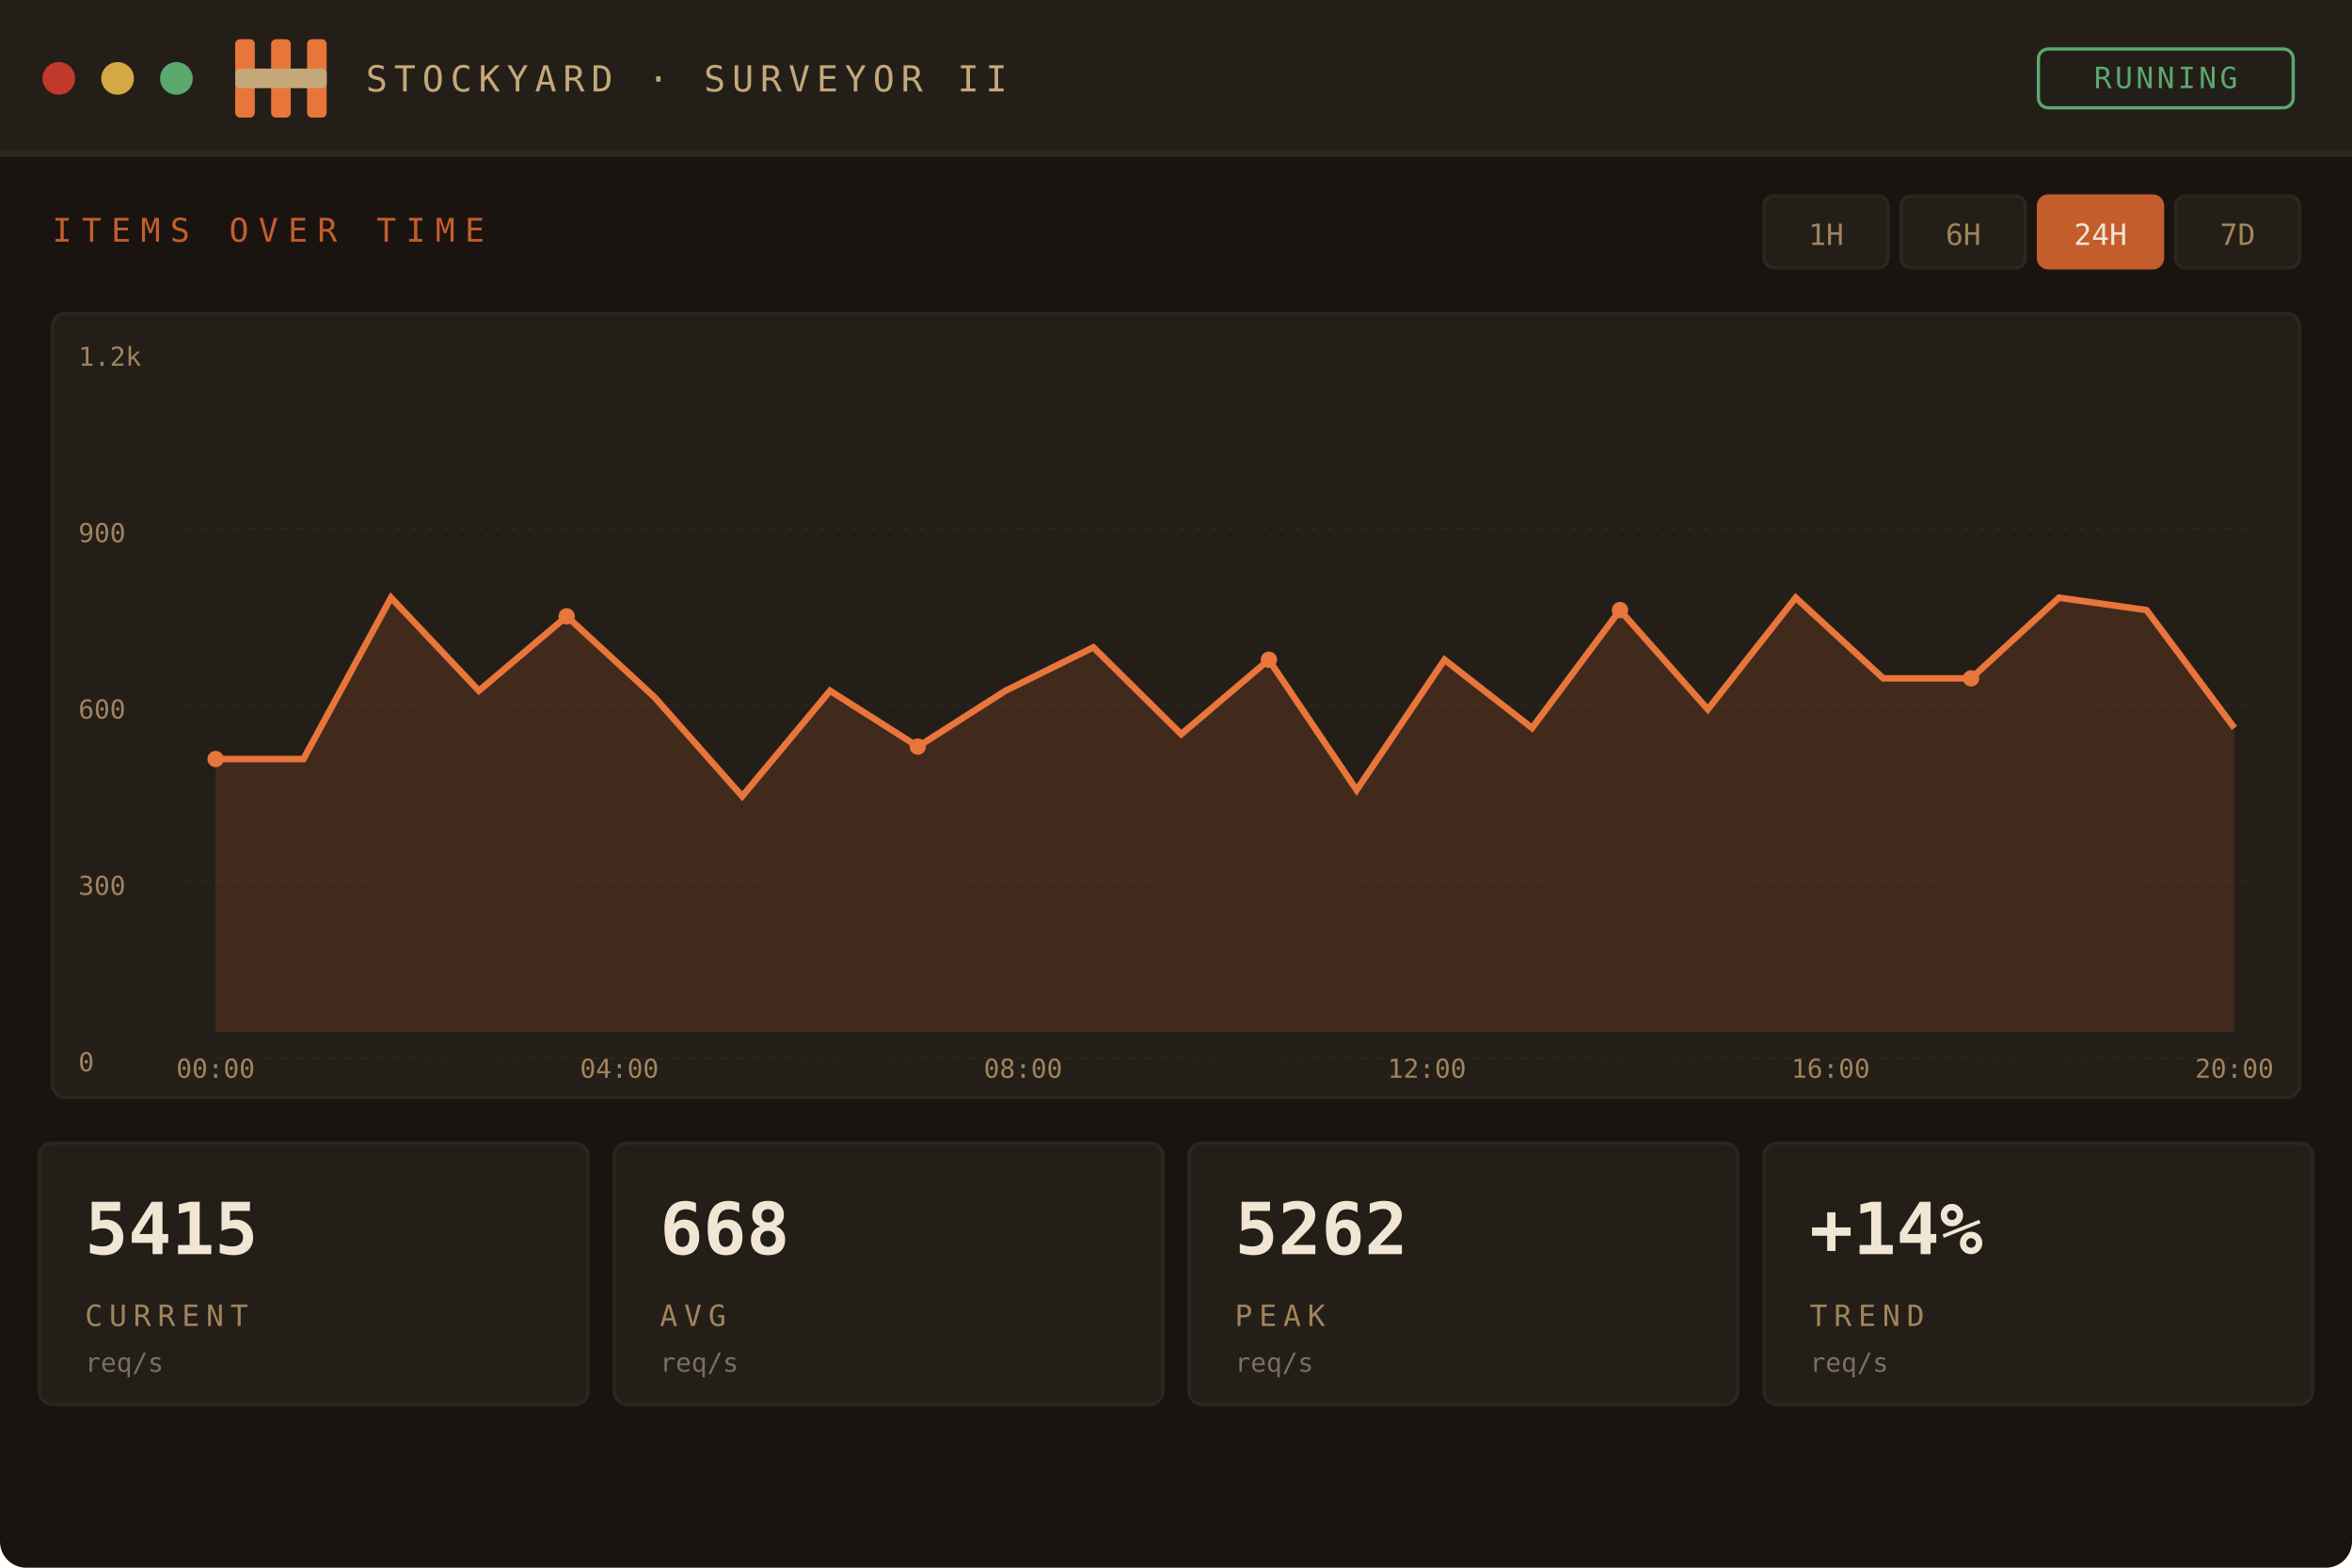
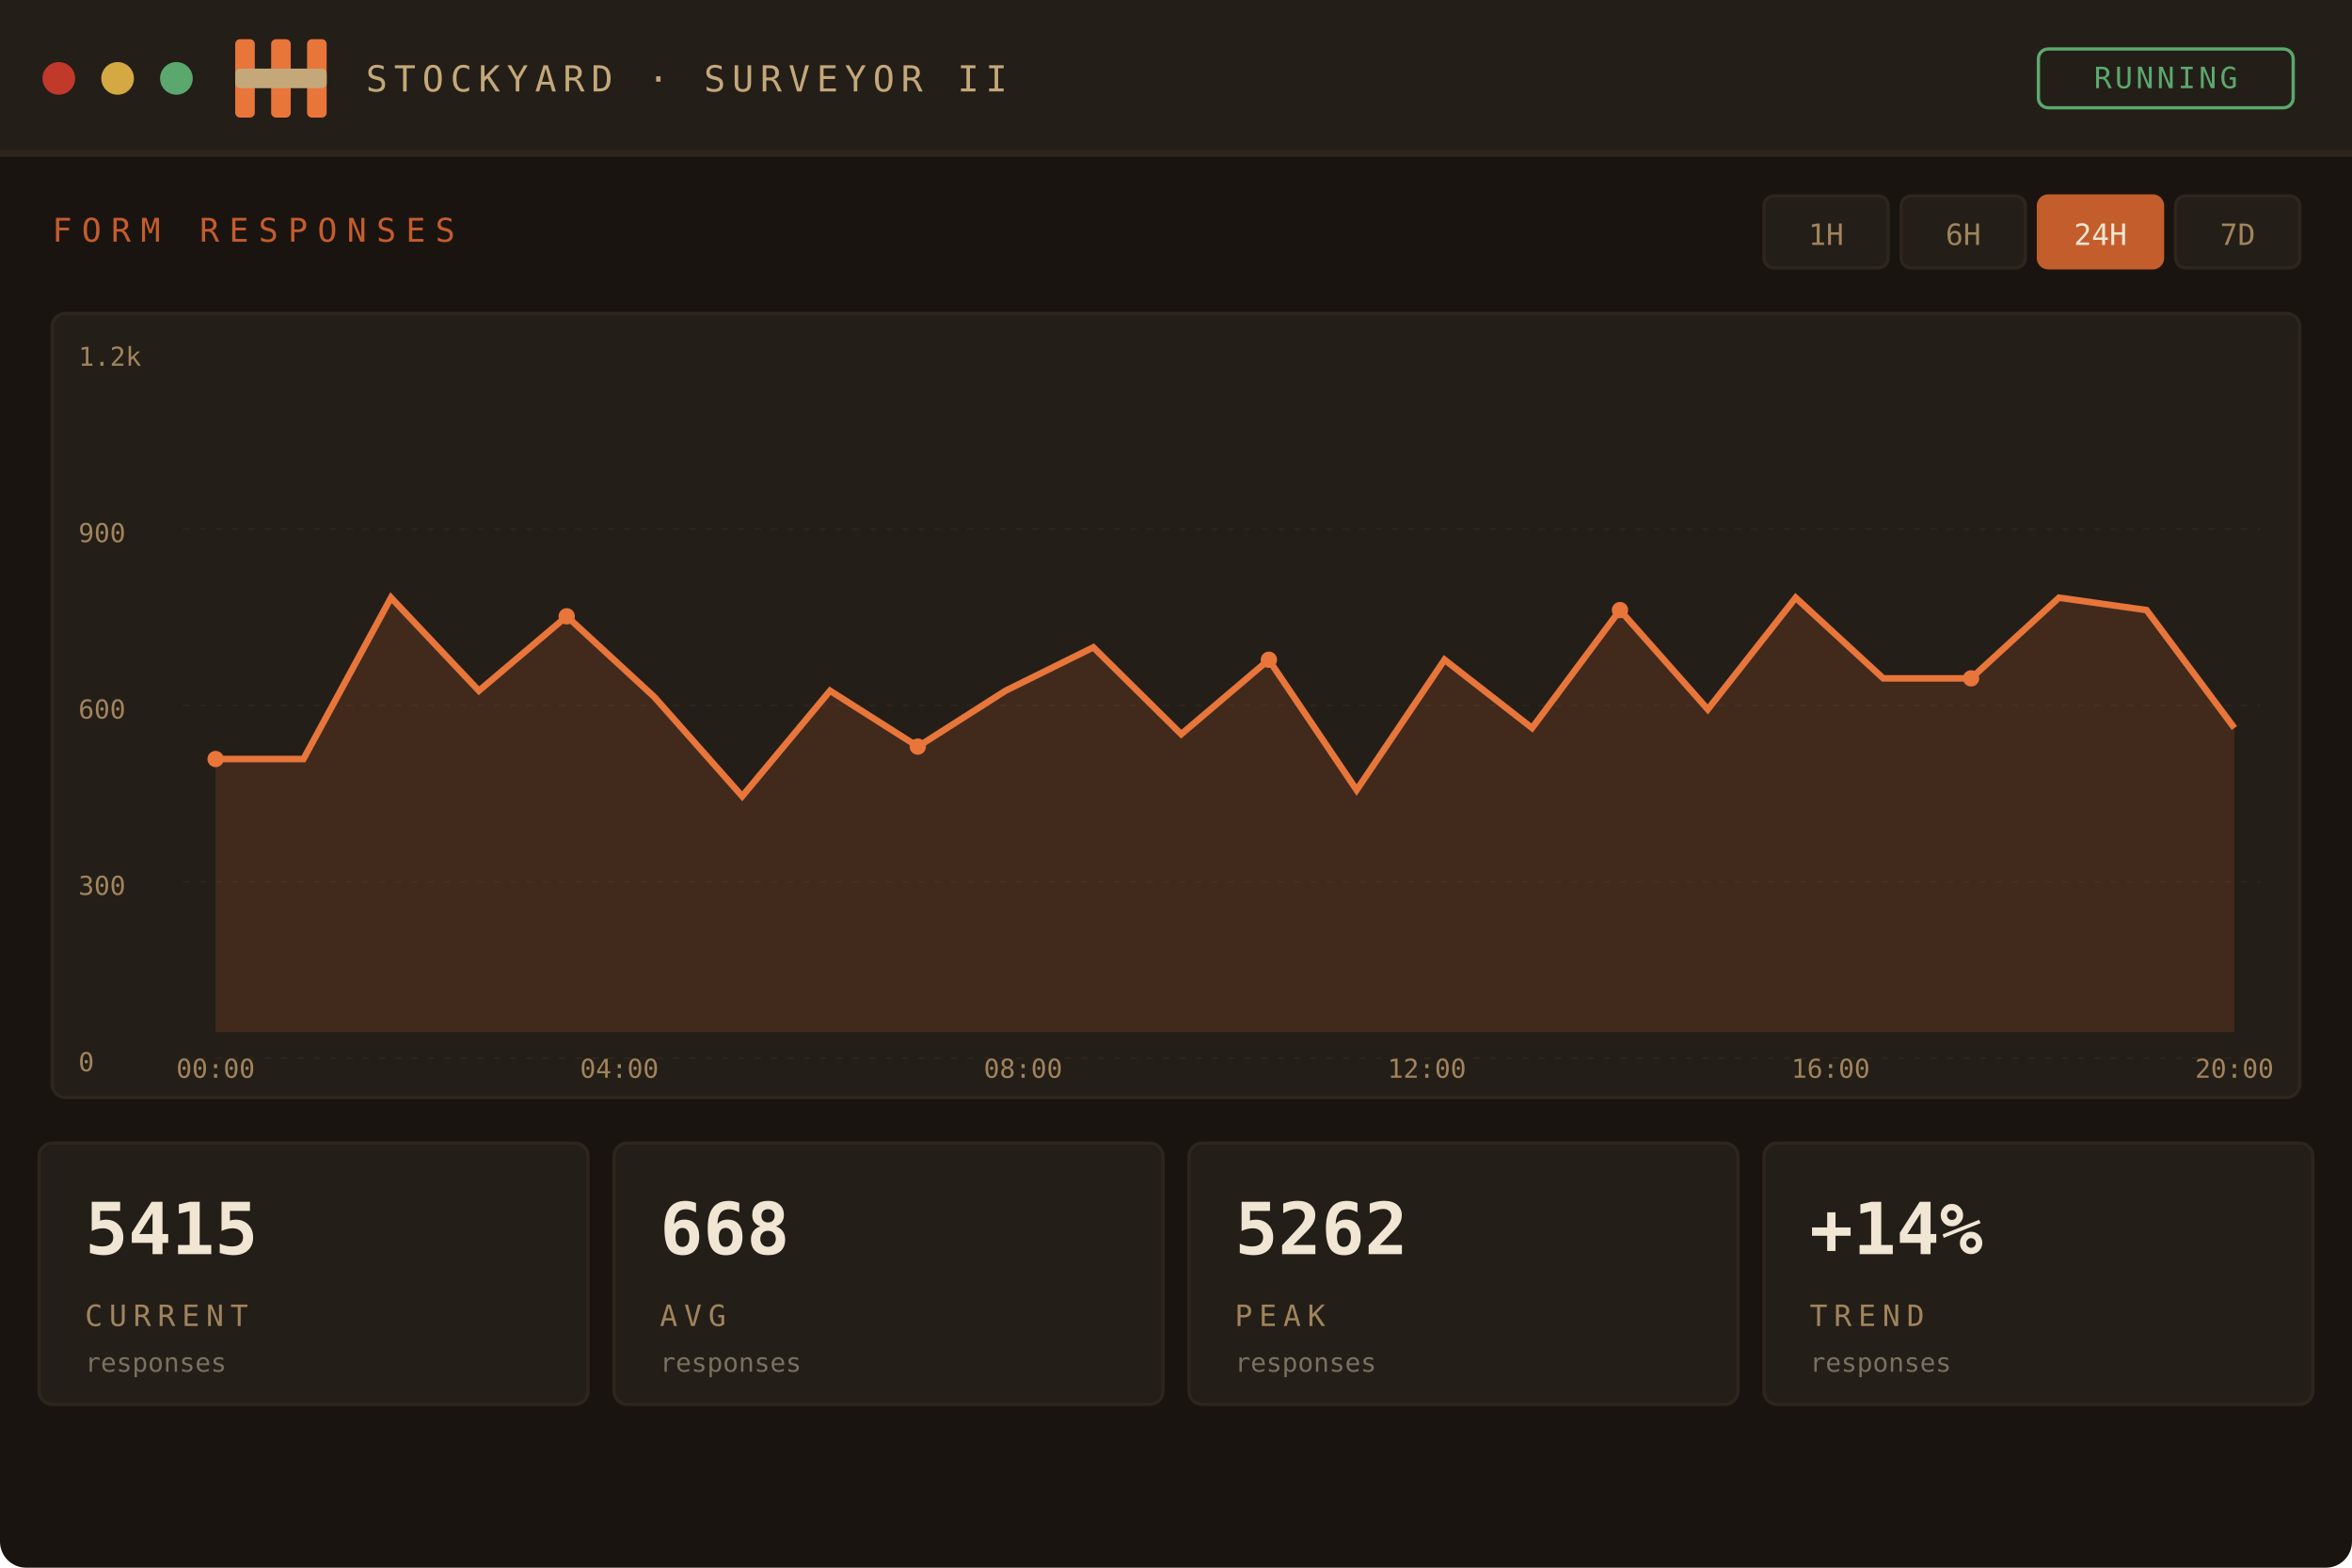
<svg xmlns="http://www.w3.org/2000/svg" width="720" height="480" viewBox="0 0 720 480" role="img" aria-label="Surveyor II dashboard mockup">
  <rect width="720" height="480" rx="8" fill="#1a1410" />
  <rect width="720" height="48" fill="#241e18" />
  <rect y="46" width="720" height="2" fill="#2e261e" />
  <circle cx="18" cy="24" r="5" fill="#c0392b" />
  <circle cx="36" cy="24" r="5" fill="#d4a843" />
  <circle cx="54" cy="24" r="5" fill="#5ba86e" />
  <rect x="72" y="12" width="6" height="24" rx="1.5" fill="#e8753a" />
  <rect x="83" y="12" width="6" height="24" rx="1.5" fill="#e8753a" />
  <rect x="94" y="12" width="6" height="24" rx="1.5" fill="#e8753a" />
  <rect x="72" y="21" width="28" height="6" rx="1.5" fill="#c4a87a" />
  <text x="112" y="28" fill="#c4a87a" font-size="11" font-family="JetBrains Mono,monospace" letter-spacing="2">STOCKYARD · SURVEYOR II</text>
  <rect x="624" y="15" width="78" height="18" rx="3" fill="none" stroke="#5ba86e" stroke-width="1" />
  <text x="663" y="27" text-anchor="middle" fill="#5ba86e" font-size="9" font-family="JetBrains Mono,monospace" letter-spacing="1">RUNNING</text>
-   <text x="16" y="74" fill="#c45d2c" font-size="10" font-family="JetBrains Mono,monospace" letter-spacing="3">ITEMS OVER TIME</text>
+   <text x="16" y="74" fill="#c45d2c" font-size="10" font-family="JetBrains Mono,monospace" letter-spacing="3">FORM RESPONSES</text>
  <rect x="540" y="60" width="38" height="22" rx="3" fill="#241e18" stroke="#2e261e" />
  <text x="559" y="75" text-anchor="middle" fill="#a0845c" font-size="9" font-family="JetBrains Mono,monospace">1H</text>
  <rect x="582" y="60" width="38" height="22" rx="3" fill="#241e18" stroke="#2e261e" />
  <text x="601" y="75" text-anchor="middle" fill="#a0845c" font-size="9" font-family="JetBrains Mono,monospace">6H</text>
  <rect x="624" y="60" width="38" height="22" rx="3" fill="#c45d2c" stroke="#c45d2c" />
  <text x="643" y="75" text-anchor="middle" fill="#f0e6d3" font-size="9" font-family="JetBrains Mono,monospace">24H</text>
  <rect x="666" y="60" width="38" height="22" rx="3" fill="#241e18" stroke="#2e261e" />
  <text x="685" y="75" text-anchor="middle" fill="#a0845c" font-size="9" font-family="JetBrains Mono,monospace">7D</text>
  <rect x="16" y="96" width="688" height="240" rx="4" fill="#241e18" stroke="#2e261e" />
  <text x="24" y="112.0" fill="#a0845c" font-size="8" font-family="JetBrains Mono,monospace">1.2k</text>
  <text x="24" y="166.0" fill="#a0845c" font-size="8" font-family="JetBrains Mono,monospace">900</text>
  <line x1="56" y1="162.0" x2="692" y2="162.0" stroke="#2e261e" stroke-width="0.5" stroke-dasharray="2,3" />
  <text x="24" y="220.0" fill="#a0845c" font-size="8" font-family="JetBrains Mono,monospace">600</text>
  <line x1="56" y1="216.0" x2="692" y2="216.0" stroke="#2e261e" stroke-width="0.5" stroke-dasharray="2,3" />
  <text x="24" y="274.0" fill="#a0845c" font-size="8" font-family="JetBrains Mono,monospace">300</text>
  <line x1="56" y1="270.0" x2="692" y2="270.0" stroke="#2e261e" stroke-width="0.5" stroke-dasharray="2,3" />
  <text x="24" y="328.0" fill="#a0845c" font-size="8" font-family="JetBrains Mono,monospace">0</text>
  <line x1="56" y1="324.0" x2="692" y2="324.0" stroke="#2e261e" stroke-width="0.5" stroke-dasharray="2,3" />
  <text x="66.0" y="330" text-anchor="middle" fill="#a0845c" font-size="8" font-family="JetBrains Mono,monospace">00:00</text>
  <text x="189.6" y="330" text-anchor="middle" fill="#a0845c" font-size="8" font-family="JetBrains Mono,monospace">04:00</text>
  <text x="313.2" y="330" text-anchor="middle" fill="#a0845c" font-size="8" font-family="JetBrains Mono,monospace">08:00</text>
  <text x="436.8" y="330" text-anchor="middle" fill="#a0845c" font-size="8" font-family="JetBrains Mono,monospace">12:00</text>
  <text x="560.4" y="330" text-anchor="middle" fill="#a0845c" font-size="8" font-family="JetBrains Mono,monospace">16:00</text>
  <text x="684.0" y="330" text-anchor="middle" fill="#a0845c" font-size="8" font-family="JetBrains Mono,monospace">20:00</text>
  <polygon points="66.0,316 66.0,232.4,92.9,232.4,119.7,183.0,146.6,211.5,173.5,188.7,200.3,213.4,227.2,243.8,254.1,211.5,281.0,228.6,307.8,211.5,334.7,198.2,361.6,224.8,388.4,202.0,415.3,241.9,442.2,202.0,469.0,222.9,495.9,186.8,522.8,217.2,549.7,183.0,576.5,207.7,603.4,207.7,630.3,183.0,657.1,186.8,684.0,222.9 684.0,316" fill="#c45d2c" opacity="0.18" />
  <polyline points="66.0,232.4 92.9,232.4 119.7,183.0 146.6,211.5 173.5,188.7 200.3,213.4 227.2,243.8 254.1,211.5 281.0,228.6 307.8,211.5 334.7,198.2 361.6,224.8 388.4,202.0 415.3,241.9 442.2,202.0 469.0,222.9 495.9,186.8 522.8,217.2 549.7,183.0 576.5,207.7 603.4,207.7 630.3,183.0 657.1,186.8 684.0,222.9" fill="none" stroke="#e8753a" stroke-width="2" />
  <circle cx="66.0" cy="232.4" r="2.5" fill="#e8753a" />
  <circle cx="173.478" cy="188.7" r="2.5" fill="#e8753a" />
  <circle cx="280.957" cy="228.6" r="2.5" fill="#e8753a" />
  <circle cx="388.435" cy="202.0" r="2.5" fill="#e8753a" />
  <circle cx="495.913" cy="186.8" r="2.5" fill="#e8753a" />
  <circle cx="603.391" cy="207.7" r="2.5" fill="#e8753a" />
  <rect x="12" y="350" width="168" height="80" rx="4" fill="#241e18" stroke="#2e261e" />
  <text x="26" y="384" fill="#f0e6d3" font-size="22" font-weight="bold" font-family="JetBrains Mono,monospace">5415</text>
  <text x="26" y="406" fill="#a0845c" font-size="9" font-family="JetBrains Mono,monospace" letter-spacing="2">CURRENT</text>
-   <text x="26" y="420" fill="#7a7060" font-size="8" font-family="JetBrains Mono,monospace">req/s</text>
+   <text x="26" y="420" fill="#7a7060" font-size="8" font-family="JetBrains Mono,monospace">responses</text>
  <rect x="188" y="350" width="168" height="80" rx="4" fill="#241e18" stroke="#2e261e" />
  <text x="202" y="384" fill="#f0e6d3" font-size="22" font-weight="bold" font-family="JetBrains Mono,monospace">668</text>
  <text x="202" y="406" fill="#a0845c" font-size="9" font-family="JetBrains Mono,monospace" letter-spacing="2">AVG</text>
-   <text x="202" y="420" fill="#7a7060" font-size="8" font-family="JetBrains Mono,monospace">req/s</text>
+   <text x="202" y="420" fill="#7a7060" font-size="8" font-family="JetBrains Mono,monospace">responses</text>
  <rect x="364" y="350" width="168" height="80" rx="4" fill="#241e18" stroke="#2e261e" />
  <text x="378" y="384" fill="#f0e6d3" font-size="22" font-weight="bold" font-family="JetBrains Mono,monospace">5262</text>
  <text x="378" y="406" fill="#a0845c" font-size="9" font-family="JetBrains Mono,monospace" letter-spacing="2">PEAK</text>
-   <text x="378" y="420" fill="#7a7060" font-size="8" font-family="JetBrains Mono,monospace">req/s</text>
+   <text x="378" y="420" fill="#7a7060" font-size="8" font-family="JetBrains Mono,monospace">responses</text>
  <rect x="540" y="350" width="168" height="80" rx="4" fill="#241e18" stroke="#2e261e" />
  <text x="554" y="384" fill="#f0e6d3" font-size="22" font-weight="bold" font-family="JetBrains Mono,monospace">+14%</text>
  <text x="554" y="406" fill="#a0845c" font-size="9" font-family="JetBrains Mono,monospace" letter-spacing="2">TREND</text>
-   <text x="554" y="420" fill="#7a7060" font-size="8" font-family="JetBrains Mono,monospace">req/s</text>
+   <text x="554" y="420" fill="#7a7060" font-size="8" font-family="JetBrains Mono,monospace">responses</text>
</svg>
